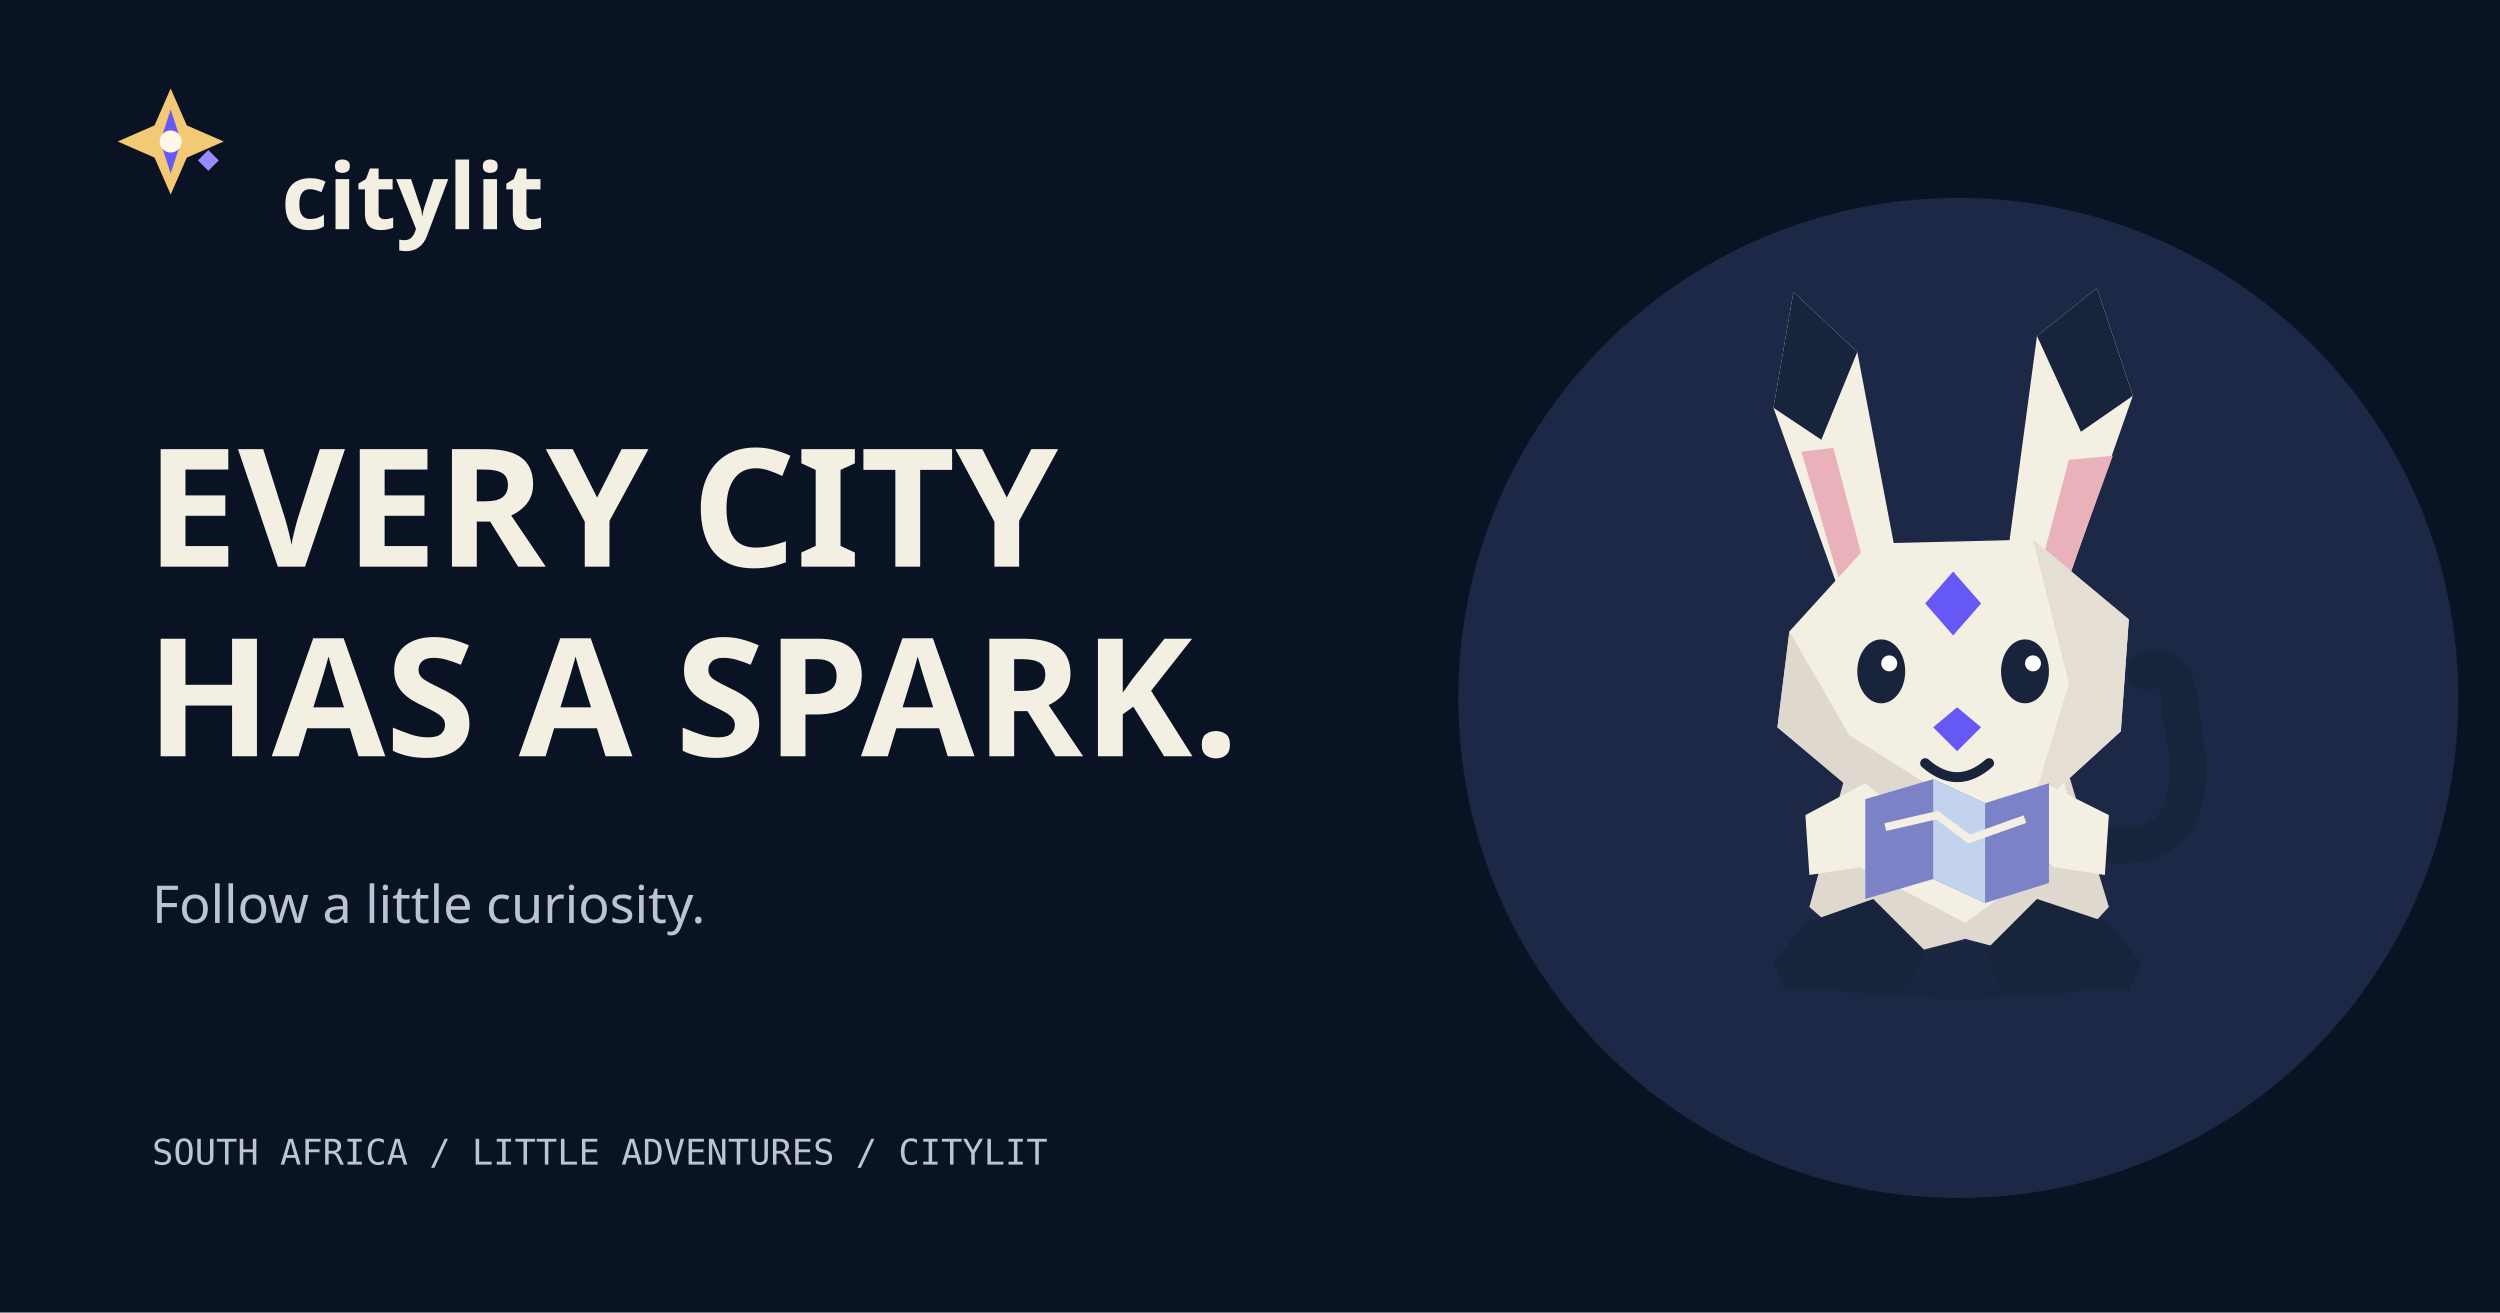
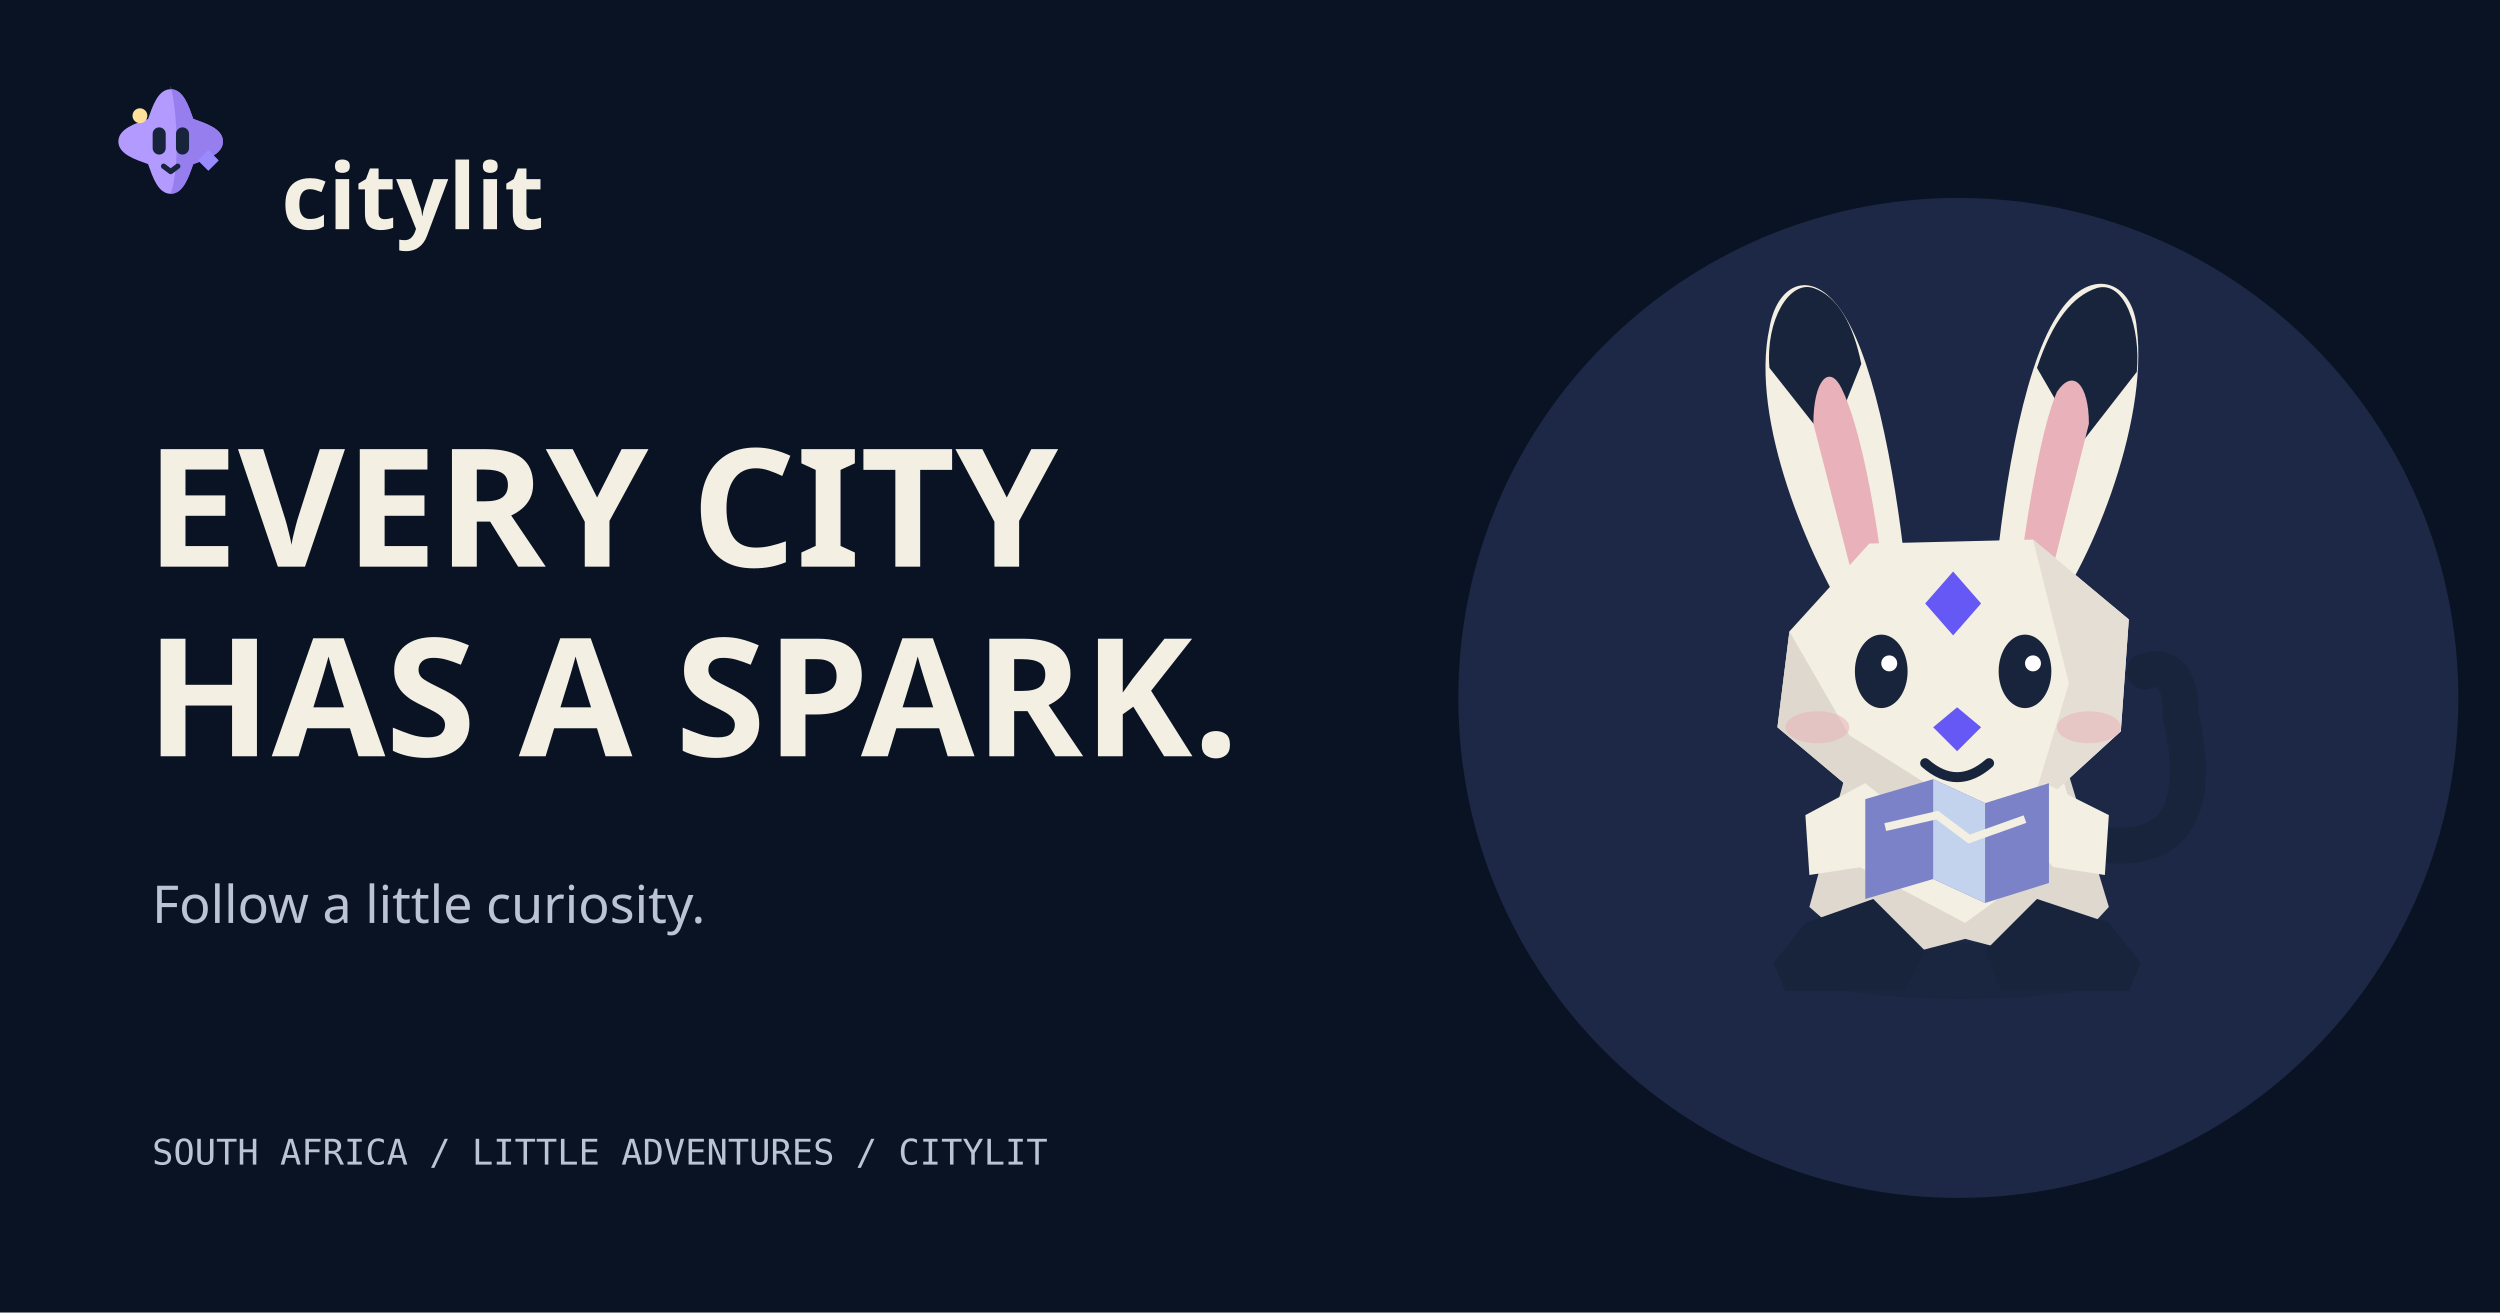
<svg xmlns="http://www.w3.org/2000/svg" width="1200" height="630">
  <rect width="1200" height="630" fill="#091323" />
  <circle cx="940" cy="335" r="240" fill="#1C2845" />
  <g transform="translate(48 34) scale(.53)">
-     <path d="M64 16 78.6 49.4 112 64 78.6 78.6 64 112 49.4 78.6 16 64 49.4 49.4Z" fill="#F3C975" />
-     <path d="M64 35 73.5 64 64 93 54.5 64Z" fill="#6558F5" />
-     <circle cx="64" cy="64" r="10" fill="#FFF8E8" />
+     <g transform="scale(3.2)">
+       <path d="M20 5.2c3.6 0 5.1 4.8 6.4 8.4 3.6 1.3 8.4 2.8 8.4 6.4s-4.8 5.1-8.4 6.4c-1.3 3.6-2.8 8.4-6.4 8.4s-5.1-4.8-6.4-8.4c-3.6-1.3-8.4-2.8-8.4-6.4s4.8-5.1 8.4-6.4C14.9 10 16.4 5.2 20 5.2Z" fill="#B39AFF" />
+       <path d="M20 5.2c3.6 0 5.1 4.8 6.4 8.4 3.6 1.3 8.4 2.8 8.4 6.4s-4.8 5.1-8.4 6.4c-1.3 3.6-2.8 8.4-6.4 8.4 2.7-7.8 1.8-23.3 0-30.6Z" fill="#8E77EA" opacity=".8" />
+       <rect x="14.9" y="16" width="3.7" height="7.7" rx="1.85" fill="#17243C" />
+       <rect x="21.5" y="16" width="3.7" height="7.7" rx="1.85" fill="#17243C" />
+       <path d="m18 27 2 1.5 2-1.5" fill="none" stroke="#17243C" stroke-width="1.5" stroke-linecap="round" stroke-linejoin="round" />
+       <circle cx="11.3" cy="12.7" r="2.1" fill="#FFE09A" />
+     </g>
  </g>
  <text x="135" y="110" fill="#F3EFE3" font-family="sans-serif" font-size="44" font-weight="700">citylit</text>
  <path d="m100 72 5 5-5 5-5-5Z" fill="#998BFF" />
  <text x="70" y="272" fill="#F3EFE3" font-family="sans-serif" font-size="79" font-weight="800" textLength="625" lengthAdjust="spacingAndGlyphs">EVERY CITY</text>
  <text x="70" y="363" fill="#F3EFE3" font-family="sans-serif" font-size="79" font-weight="800" textLength="625" lengthAdjust="spacingAndGlyphs">HAS A SPARK.</text>
  <text x="73" y="443" fill="#BBC3D5" font-family="sans-serif" font-size="25">Follow a little curiosity.</text>
  <text x="73" y="559" fill="#BBC3D5" font-family="monospace" font-size="17">SOUTH AFRICA / LITTLE ADVENTURES / CITYLIT</text>
  <svg x="765" y="80" width="345" height="450" viewBox="0 0 180 200" fill="none">
    <ellipse cx="92" cy="184" rx="43" ry="7" fill="currentColor" opacity=".08" />
    <g class="khwezi-body">
      <path d="M120 151Q156 160 147 120Q147 106 138 109" stroke="#17243C" stroke-width="9" stroke-linecap="round" />
      <g class="khwezi-ear khwezi-ear-left">
-         <path d="M64 96 45 43 50 14 66 29 78 92Z" fill="#F3EFE3" />
-         <path d="m45 43 5-29 16 15-9 22Z" fill="#17243C" />
-         <path d="m60 53 10 38-8-3-10-34Z" fill="#E9B2BA" />
+         <path d="M65 98C54 81 39 46 44 23c2-12 12-16 20-1 8 15 13 47 15 71Z" fill="#F3EFE3" />
+         <path d="M44 33C43 21 49 11 55 13c6 2 10 9 12 19l-8 20Z" fill="#17243C" />
+         <path d="M55 47c0-11 4-15 7-9 5 10 9 33 11 51l-8-3Z" fill="#E9B2BA" />
      </g>
      <g class="khwezi-ear khwezi-ear-right">
-         <path d="m102 92 9-67 15-12 9 27-20 57Z" fill="#F3EFE3" />
-         <path d="m111 25 15-12 9 27-13 9Z" fill="#17243C" />
-         <path d="m119 56-9 34 8-2 12-33Z" fill="#E9B2BA" />
+         <path d="M100 92c2-25 7-58 16-72 8-13 19-9 20 3 3 24-12 61-24 75Z" fill="#F3EFE3" />
+         <path d="M111 33c4-12 9-18 15-20 7-2 11 10 10 21l-14 18Z" fill="#17243C" />
+         <path d="M124 47c0-10-4-14-8-8-4 9-8 33-10 51l8-3Z" fill="#E9B2BA" />
      </g>
      <path d="m63 135-9 33 16 14 23-6 23 6 13-14-10-33Z" fill="#DED8CE" />
      <path d="m67 133-8 21 34 18 29-21-6-20Z" fill="#F3EFE3" />
      <path d="m53 172 17-6 13 13-5 10H48l-3-7Z" fill="#17243C" />
      <path d="m111 166 18 6 8 10-3 7h-32l-4-10Z" fill="#17243C" />
      <path d="m49 99 20-22 41-1 24 20-2 28-23 21-38-1-25-21Z" fill="#F3EFE3" />
      <path d="m49 99-3 24 25 21 20-2-27-17Z" fill="#DED8CE" />
      <path d="m110 76 24 20-2 28-23 21 10-33Z" fill="#E5DED4" />
      <path d="m68 137-15 8 1 15 13-2 11-13Z" fill="#F3EFE3" />
      <path d="m113 137 16 8-1 15-13-2-11-13Z" fill="#F3EFE3" />
      <g class="khwezi-eyes">
-         <ellipse cx="72" cy="109" rx="6" ry="8" fill="#17243C" />
-         <ellipse cx="108" cy="109" rx="6" ry="8" fill="#17243C" />
+         <ellipse cx="72" cy="109" rx="6.6" ry="9.2" fill="#17243C" />
+         <ellipse cx="108" cy="109" rx="6.6" ry="9.2" fill="#17243C" />
        <circle cx="74" cy="107" r="2" fill="white" />
        <circle cx="110" cy="107" r="2" fill="white" />
      </g>
+       <ellipse cx="56" cy="123" rx="8" ry="4" fill="#E9B2BA" opacity=".55" />
+       <ellipse cx="124" cy="123" rx="8" ry="4" fill="#E9B2BA" opacity=".55" />
      <path d="m85 123 6-5 6 5-6 6Z" fill="#6558F5" />
      <path d="M83 132q8 7 16 0" stroke="#17243C" stroke-width="2.5" stroke-linecap="round" />
      <path d="m90 84 7 8-7 8-7-8Z" fill="#6558F5" />
      <g class="khwezi-prop">
        <path d="m68 141 17-5 13 6 16-5v25l-16 5-13-6-17 5Z" fill="#7B82C7" />
        <path d="m85 136 13 6v25l-13-6Z" fill="#C3D2ED" />
        <path d="m73 148 13-3 8 6 14-5" stroke="#F3EFE3" stroke-width="2" />
      </g>
    </g>
  </svg>
</svg>
